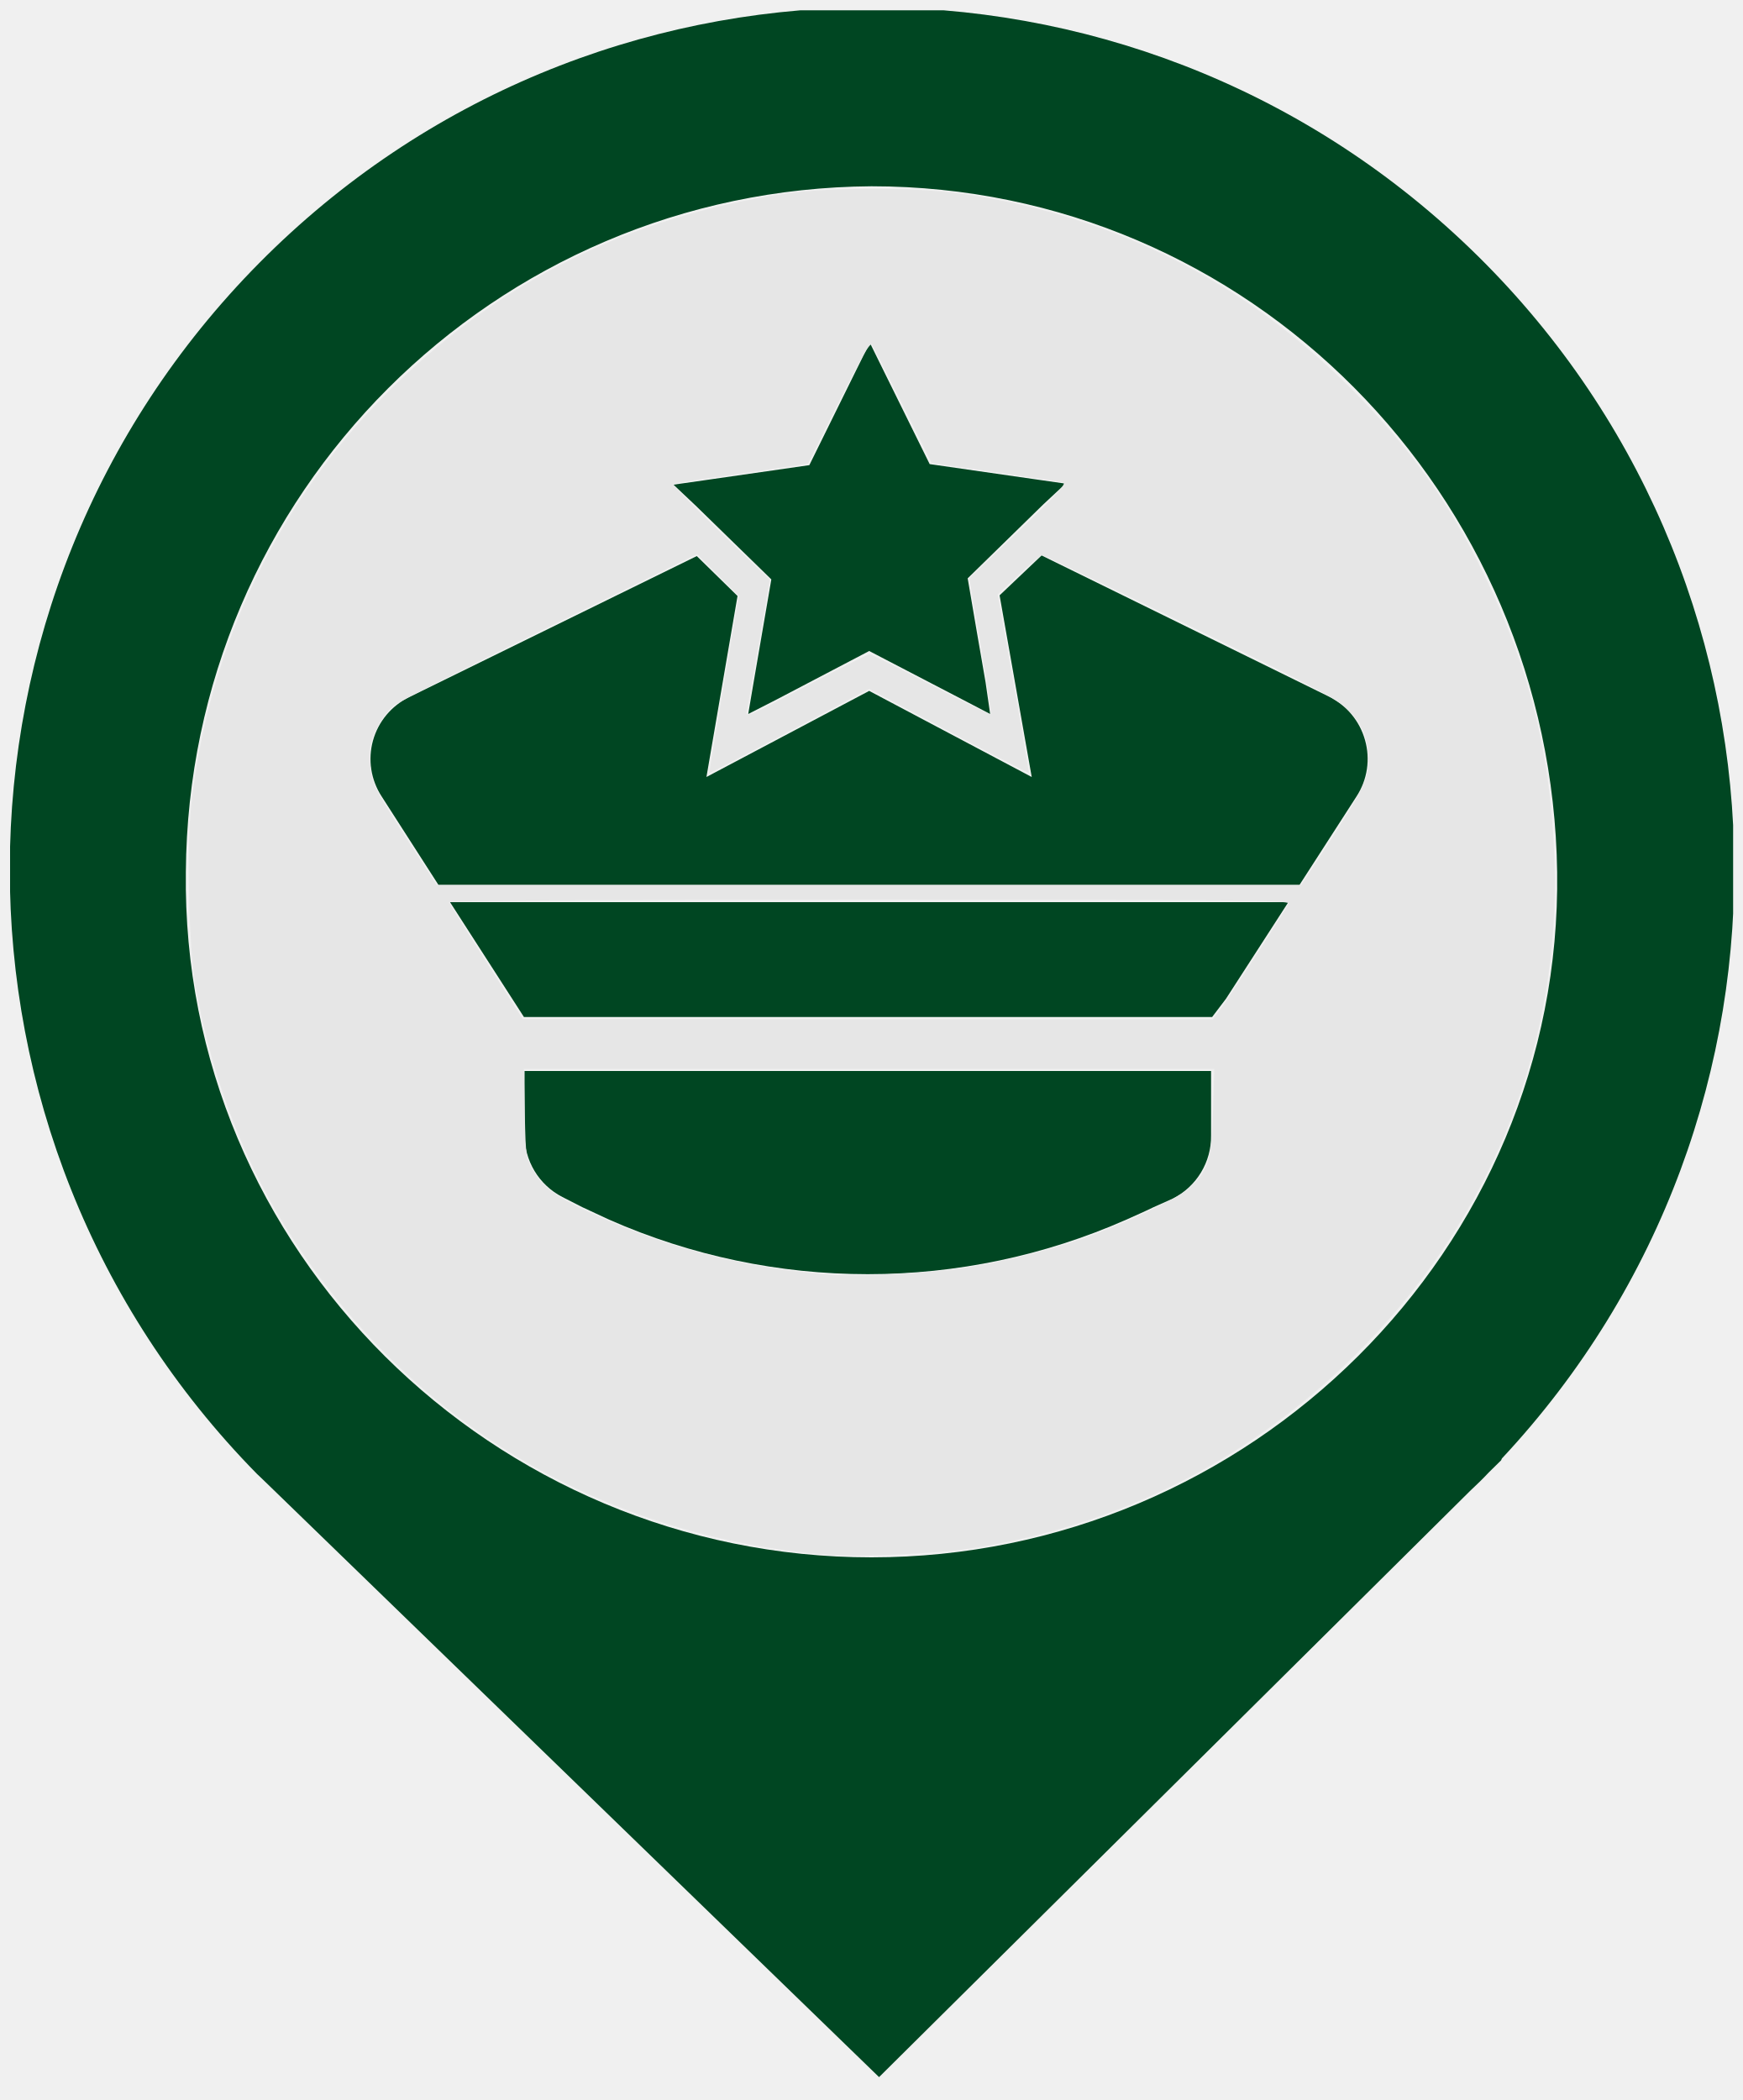
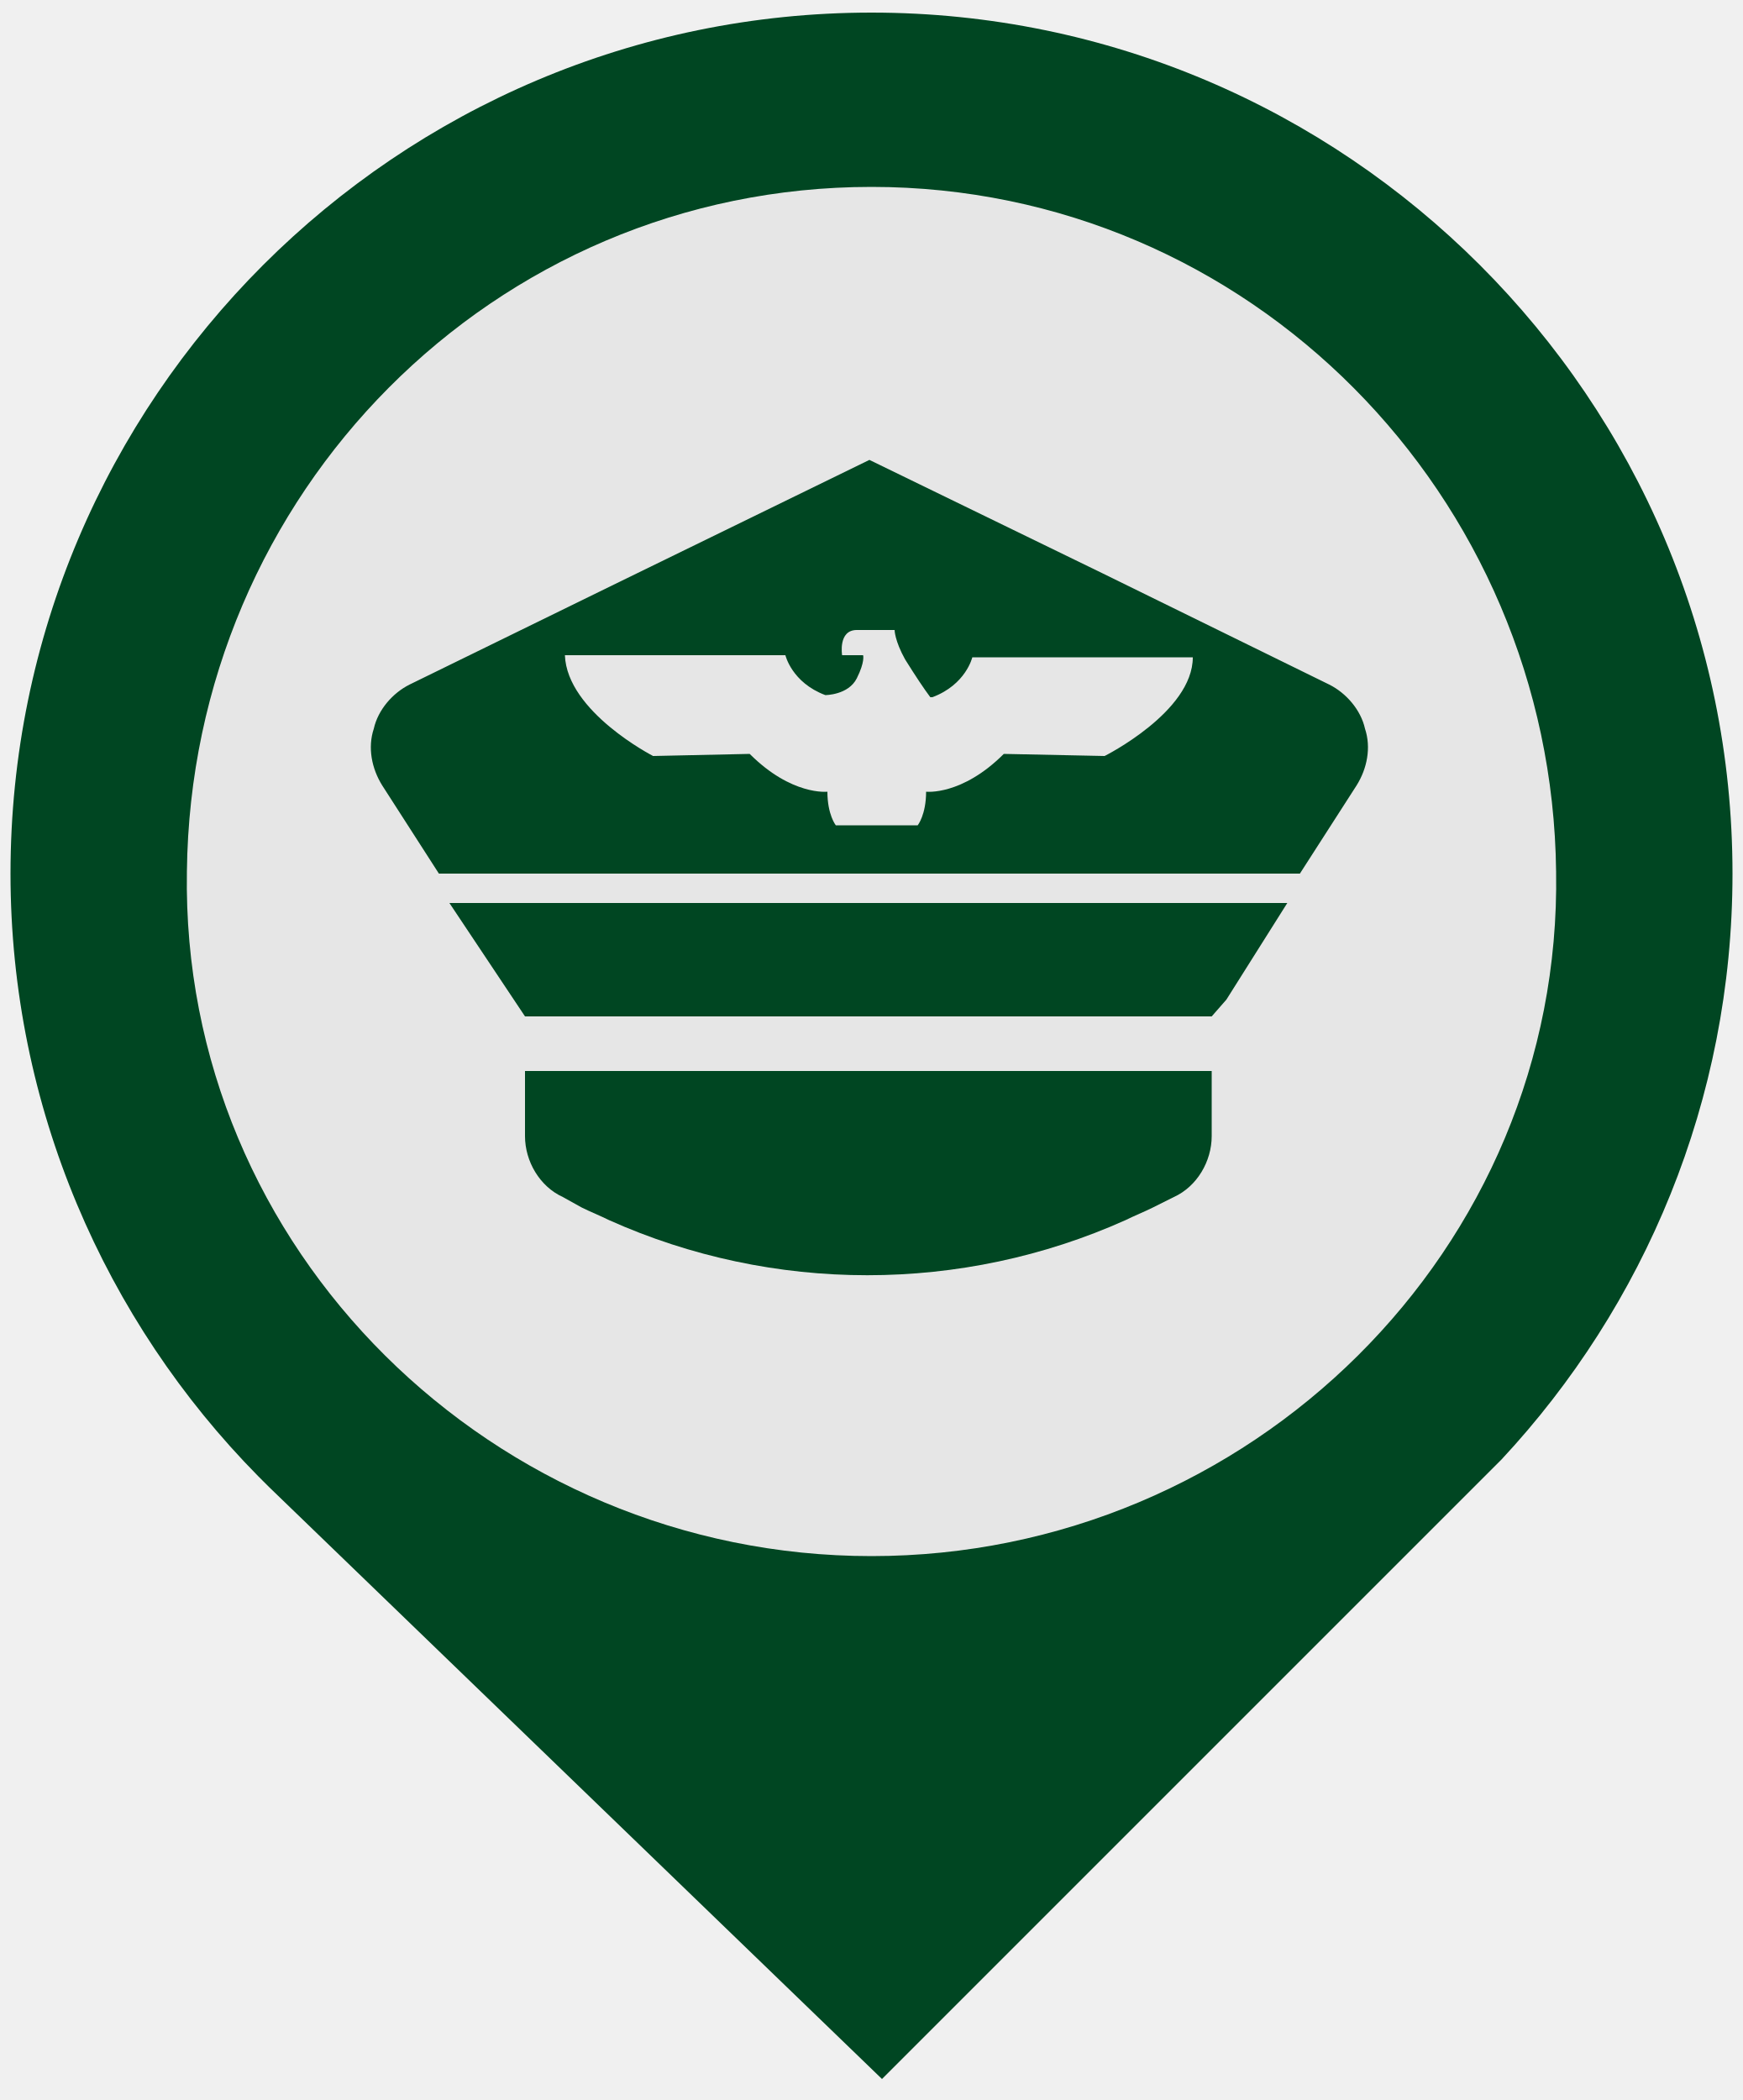
- <svg xmlns="http://www.w3.org/2000/svg" id="Ebene_1" data-name="Ebene 1" width="83" height="100" viewBox="0 0 83 100">
-   <defs>
-     <style>
-       .cls-1 {
-         fill: none;
-       }
- 
-       .cls-2 {
-         fill: #004622;
-       }
- 
-       .cls-3 {
-         clip-path: url(#clip-path);
-       }
- 
-       .cls-4 {
-         clip-path: url(#clip-path-2);
-       }
-     </style>
-     <clipPath id="clip-path">
-       <rect class="cls-1" x="30.5" y="14.61" width="21.79" height="20.72" />
-     </clipPath>
-     <clipPath id="clip-path-2">
-       <rect class="cls-1" x="0.48" y="0.49" width="82.05" height="99.02" />
-     </clipPath>
-   </defs>
+ <svg xmlns="http://www.w3.org/2000/svg" xmlns:xlink="http://www.w3.org/1999/xlink" version="1.1" id="Ebene_1" x="0px" y="0px" width="83px" height="100px" viewBox="0 0 83 100" style="enable-background:new 0 0 83 100;" xml:space="preserve">
+   <style type="text/css">
+ 	.st0{fill:#e6e6e6;}
+ 	.st1{clip-path:url(#SVGID_00000025407372170451333900000016374762105833336505_);fill:#456879;}
+ 	.st2{clip-path:url(#SVGID_00000180358883929963493470000017723902209694794915_);fill:#456879;}
+ 	.st3{clip-path:url(#SVGID_00000110448148851762263910000016364314656455746478_);fill:#214669;}
+ 	.st4{clip-path:url(#SVGID_00000006671332838490683310000018323615082207154566_);}
+ 	.st5{fill:#214669;}
+ 	.st6{clip-path:url(#SVGID_00000005235878515874311910000004323758932015914173_);}
+ 	.st7{clip-path:url(#SVGID_00000060004156294428490410000000174147019183428772_);fill:#214669;}
+ 	.st8{clip-path:url(#SVGID_00000103964278233043189190000002448090390404621196_);fill:#456879;}
+ 	.st9{clip-path:url(#SVGID_00000115508267852268008610000011279425524693108655_);fill:#214669;}
+ 	.st10{fill:#00732C;}
+ 	.st11{clip-path:url(#SVGID_00000085942647434438759570000003557894679512924576_);fill:#456879;}
+ 	.st12{clip-path:url(#SVGID_00000155837864062492063950000006184127207208824765_);fill:#00732C;}
+ 	.st13{fill:#004622;}
+ 	.st14{clip-path:url(#SVGID_00000182497102344405358980000015063506979575108505_);fill:#004622;}
+ 	.st15{clip-path:url(#SVGID_00000073705995950285808300000012938277248918222736_);fill:#004622;}
+ 	.st16{clip-path:url(#SVGID_00000147903590518050631920000012790718869878887577_);fill:#3D3B3D;}
+ 	.st17{clip-path:url(#SVGID_00000093178280615455399350000010383570799572613030_);fill:#3D3B3D;}
+ 	.st18{clip-path:url(#SVGID_00000076592066008257132680000017332488546979185837_);fill:#CD2619;}
+ 	.st19{clip-path:url(#SVGID_00000075850460782288632280000000792912873140596133_);fill:#8B1F21;}
+ 	.st20{clip-path:url(#SVGID_00000008855407583991245640000018134552722913253529_);fill:#8B1F21;}
+ 	.st21{clip-path:url(#SVGID_00000000944274002708521470000005515966107469945239_);fill:#8B1F21;}
+ 	.st22{clip-path:url(#SVGID_00000116923903652092174600000011621758134308822165_);fill:#F2A823;}
+ 	.st23{clip-path:url(#SVGID_00000057855023508218485980000002759305194843993531_);fill:#214669;}
+ 	.st24{fill:#3C3A3D;}
+ 	.st25{fill:#8B1F21;}
+ 	.st26{fill:#F2A823;}
+ 	.st27{clip-path:url(#SVGID_00000069370017582234911180000003655815572366096044_);fill:#8B1F21;}
+ 	.st28{clip-path:url(#SVGID_00000056412027124542689540000006511404726791594372_);fill:#3D3B3D;}
+ 	.st29{clip-path:url(#SVGID_00000150806953827220589680000010772442376647494034_);fill:#3C3A3D;}
+ 	.st30{clip-path:url(#SVGID_00000041999992616015616710000003662770415273452716_);fill:#3C3A3D;}
+ 	.st31{clip-path:url(#SVGID_00000147214995418335612230000000278349152669764264_);fill:#3C3A3D;}
+ 	.st32{clip-path:url(#SVGID_00000008836349446669022180000013226739015989200549_);fill:#3C3A3D;}
+ 	.st33{clip-path:url(#SVGID_00000065058966586729673660000016779246891312370572_);fill:#3D3B3D;}
+ 	.st34{clip-path:url(#SVGID_00000170241849921027084460000001863525441785644705_);fill:#3C3A3D;}
+ 	.st35{clip-path:url(#SVGID_00000034780822820662216230000002720968859548453040_);fill:#3D3B3D;}
+ 	.st36{clip-path:url(#SVGID_00000147909040370508791790000018423852530479972514_);fill:#3D3B3D;}
+ 	.st37{clip-path:url(#SVGID_00000180338240296462016670000000518613256102791075_);fill:#3C3A3D;}
+ 	.st38{clip-path:url(#SVGID_00000149373313287277199040000007060093889648727428_);fill:#3D3B3D;}
+ 	.st39{clip-path:url(#SVGID_00000114780853673664570860000017423865979861490621_);fill:#3D3B3D;}
+ 	.st40{clip-path:url(#SVGID_00000142168986877185468570000013226500411926134186_);fill:#3D3B3D;}
+ 	.st41{clip-path:url(#SVGID_00000116216635433371340740000005010208330973175729_);fill:#3D3B3D;}
+ 	.st42{clip-path:url(#SVGID_00000012431198406497899160000007698917482620304544_);fill:#3D3B3D;}
+ 	.st43{clip-path:url(#SVGID_00000029035595494351449190000014063397104129939124_);fill:#3D3B3D;}
+ 	.st44{clip-path:url(#SVGID_00000034068096320941738940000018147103381945978022_);fill:#3D3B3D;}
+ 	.st45{clip-path:url(#SVGID_00000022537792268909425320000011411406270980409007_);fill:#3D3B3D;}
+ 	.st46{clip-path:url(#SVGID_00000181050220268101038510000000329747062195734416_);fill:#3D3B3D;}
+ 	.st47{clip-path:url(#SVGID_00000137110918366648513860000015687951181434507688_);fill:#3C3A3D;}
+ 	.st48{clip-path:url(#SVGID_00000000193055686532271070000002846352155038303657_);fill:#3C3A3D;}
+ 	.st49{clip-path:url(#SVGID_00000124156896454344154500000011775637617419535500_);fill:#4D4D4D;}
+ 	.st50{clip-path:url(#SVGID_00000124156896454344154500000011775637617419535500_);fill:#456879;}
+ 	.st51{clip-path:url(#SVGID_00000124156896454344154500000011775637617419535500_);fill:#CD2619;}
+ 	.st52{clip-path:url(#SVGID_00000124156896454344154500000011775637617419535500_);fill:#8B1F21;}
+ 	.st53{clip-path:url(#SVGID_00000124156896454344154500000011775637617419535500_);fill:#004622;}
+ 	.st54{clip-path:url(#SVGID_00000124156896454344154500000011775637617419535500_);fill:#00732C;}
+ 	.st55{clip-path:url(#SVGID_00000124156896454344154500000011775637617419535500_);fill:#F2A823;}
+ 	.st56{fill:#FFFFFF;stroke:#000000;stroke-miterlimit:10;}
+ 	.st57{clip-path:url(#SVGID_00000105408043503827947250000014279480300379160196_);fill:#004622;}
+ 	.st58{fill:#3D3B3D;}
+ 	.st59{clip-path:url(#SVGID_00000041285862448709189720000016459615619031493550_);fill:#3D3B3D;}
+ </style>
+   <path class="st0" d="M41.5,8.3c18.3,0,33,15,33.3,33.3C75,60,59.9,74.9,41.5,74.9S8,60,8.2,41.6C8.5,23.3,23.2,8.3,41.5,8.3z" />
  <g>
    <g>
-       <polygon class="cls-2" points="57.72 48.43 24.95 48.43 21.43 42.96 61.35 42.96 58.38 47.56 57.72 48.43" />
-       <path class="cls-2" d="M54.92,57.49c-.43.21-.87.4-1.29.59a30.5,30.5,0,0,1-24.62,0l-1.29-.6L26.78,57a3.31,3.31,0,0,1-1.8-3V51H57.67v3.07a3.32,3.32,0,0,1-1.81,3Z" />
-     </g>
-     <path class="cls-2" d="M65,35.24a3.29,3.29,0,0,0-1.72-2.07L49.6,26.45l-2,1.9L49.13,37,41.39,32.9,33.64,37l1.48-8.62-1.94-1.9-13.7,6.72a3.27,3.27,0,0,0-1.31,4.72l2.71,4.22h41l2.72-4.22A3.27,3.27,0,0,0,65,35.24Z" />
-     <g class="cls-3">
-       <path class="cls-2" d="M42.05,17.6l2.22,4.5,5,.72,1.47.21-1.07,1-3.59,3.51c.28,1.64.56,3.29.85,4.94L47.15,34l-1.32-.69L41.39,31,37,33.3,35.63,34l.25-1.47c.28-1.65.57-3.3.85-4.94l-3.6-3.51-1.06-1,1.47-.21,5-.72,2.22-4.5.66-1.33Z" />
+       <polygon class="st13" points="57.7,48.4 25,48.4 21.4,43 61.3,43 58.4,47.6   " />
+       <path class="st13" d="M54.9,57.5c-0.4,0.2-0.9,0.4-1.3,0.6c-7.8,3.5-16.8,3.5-24.6,0c-0.4-0.2-0.9-0.4-1.3-0.6L26.8,57    c-1.1-0.5-1.8-1.7-1.8-2.9V51h32.7v3.1c0,1.2-0.7,2.4-1.8,2.9L54.9,57.5z" />
    </g>
  </g>
-   <g class="cls-4">
-     <path class="cls-2" d="M71.52,69.45a41.06,41.06,0,1,0-59.29.73v0l.19.18.28.27L41.86,98.91,70,71c.31-.29.61-.58.9-.89l.58-.57ZM41.5,8.87c18,0,32.4,14.68,32.65,32.65S59.5,74.16,41.5,74.16,8.61,59.52,8.85,41.52A32.87,32.87,0,0,1,41.5,8.87Z" />
+   <g>
+     <defs>
+       <rect id="SVGID_00000155855871565675378010000017354492698498911622_" x="0.5" y="0.5" width="82" height="99" />
+     </defs>
+     <clipPath id="SVGID_00000098207467025481007530000009716569479084052379_">
+       <use xlink:href="#SVGID_00000155855871565675378010000017354492698498911622_" style="overflow:visible;" />
+     </clipPath>
+     <path style="clip-path:url(#SVGID_00000098207467025481007530000009716569479084052379_);fill:#004622;" d="M71.5,69.5   c6.8-7.3,11-17.1,11-27.9c0-22.6-18.4-41-41-41c-22.6,0-41,18.4-41,41c0,11.1,4.5,21.3,11.8,28.7l0,0l0.2,0.2   c0.1,0.1,0.2,0.2,0.3,0.3l29.2,28.2L70,71c0.3-0.3,0.6-0.6,0.9-0.9L71.5,69.5L71.5,69.5z M41.5,8.9c18,0,32.4,14.7,32.6,32.6   c0.3,18-14.6,32.6-32.6,32.6S8.6,59.5,8.9,41.5C9.1,23.5,23.5,8.9,41.5,8.9z" />
  </g>
-   <path style="fill:#e6e6e6;stroke-width:0.139" d="M 39.499,74.046 C 28.825,73.204 19.721,67.849 13.986,59.04 11.69,55.513 10.121,51.47 9.317,47.01 8.997,45.23 8.88,40.417 9.107,38.346 9.954,30.623 13.36,23.62 18.864,18.282 c 5.12,-4.965 11.174,-7.939 18.41,-9.046 2.145,-0.328 6.406,-0.327 8.623,0.002 7.176,1.065 13.323,4.154 18.429,9.259 2.796,2.796 4.659,5.395 6.329,8.832 2.172,4.47 3.204,8.649 3.367,13.639 0.283,8.628 -2.889,16.753 -9.001,23.061 -5.184,5.351 -11.685,8.675 -19.055,9.744 -1.484,0.215 -5.203,0.372 -6.467,0.272 z m 6.189,-13.629 c 1.771,-0.255 4.234,-0.858 5.866,-1.436 1.983,-0.702 4.603,-1.945 5.099,-2.418 0.894,-0.853 1.039,-1.327 1.108,-3.607 l 0.062,-2.051 H 41.384 24.946 l 0.045,2.133 c 0.044,2.097 0.052,2.144 0.467,2.816 0.493,0.798 1.201,1.263 3.381,2.22 3.338,1.466 6.936,2.351 10.661,2.623 1.249,0.091 4.696,-0.065 6.189,-0.28 z M 58.095,48.088 c 0.442,-0.588 3.177,-4.827 3.269,-5.067 0.058,-0.152 -3.419,-0.184 -19.984,-0.184 -11.471,0 -20.034,0.052 -20.008,0.122 0.025,0.067 0.829,1.349 1.785,2.848 l 1.739,2.725 16.43,0.004 16.43,0.004 0.34,-0.452 z m 5.074,-7.789 c 1.706,-2.616 1.991,-3.192 1.991,-4.031 0,-1.093 -0.269,-1.774 -0.974,-2.471 -0.535,-0.528 -1.711,-1.151 -7.549,-3.999 -3.803,-1.855 -6.962,-3.37 -7.019,-3.367 -0.057,0.003 -0.555,0.426 -1.106,0.939 l -1.002,0.933 0.754,4.235 c 0.415,2.329 0.74,4.247 0.724,4.261 -0.017,0.015 -1.734,-0.879 -3.815,-1.986 l -3.784,-2.012 -3.794,2.018 c -2.087,1.11 -3.804,2.007 -3.817,1.993 -0.013,-0.014 0.299,-1.918 0.693,-4.232 l 0.715,-4.207 -0.995,-0.995 -0.995,-0.995 -6.997,3.436 c -3.848,1.89 -7.197,3.589 -7.442,3.775 -0.245,0.187 -0.615,0.687 -0.823,1.111 -0.329,0.672 -0.368,0.887 -0.304,1.677 0.079,0.984 0.126,1.075 2.148,4.195 l 1.014,1.565 h 20.588 20.588 z m -24.53,-7.759 c 1.451,-0.762 2.697,-1.386 2.77,-1.386 0.072,0 1.388,0.658 2.924,1.461 1.535,0.804 2.819,1.434 2.852,1.401 0.033,-0.033 -0.185,-1.504 -0.484,-3.269 l -0.544,-3.209 2.364,-2.26 c 1.825,-1.745 2.303,-2.272 2.096,-2.313 -0.147,-0.029 -1.613,-0.248 -3.258,-0.487 L 44.367,22.044 43.01,19.332 C 42.263,17.841 41.599,16.526 41.533,16.412 41.447,16.261 41.008,17.016 39.945,19.137 l -1.469,2.934 -1.436,0.221 c -0.79,0.122 -2.218,0.329 -3.174,0.461 -0.956,0.132 -1.77,0.268 -1.808,0.303 -0.038,0.035 0.981,1.073 2.264,2.308 l 2.334,2.244 -0.489,2.851 c -0.269,1.568 -0.528,3.033 -0.576,3.255 -0.11,0.508 -0.27,0.569 3.047,-1.173 z" id="path107" />
+   <path class="st13" d="M65,34.7c-0.2-0.9-0.9-1.7-1.7-2.1l-10.8-5.3l-11.1-5.4l-12.5,6.1l-9.4,4.6c-0.8,0.4-1.5,1.2-1.7,2.1  c-0.3,0.9-0.1,1.9,0.4,2.7l2.7,4.2h41l2.7-4.2C65.1,36.6,65.3,35.6,65,34.7z M52.6,36l-4.8-0.1c-2,2-3.7,1.8-3.7,1.8  c0,1.1-0.4,1.6-0.4,1.6h-3.9c0,0-0.4-0.5-0.4-1.6c0,0-1.7,0.2-3.7-1.8L31.1,36c0,0-4.1-2.1-4.2-4.8h10.5c0,0,0.3,1.3,1.9,1.9  c0,0,1.1,0,1.5-0.8c0.4-0.8,0.3-1.1,0.3-1.1h-1c0,0-0.2-1.2,0.7-1.2s1.8,0,1.8,0s0,0.5,0.5,1.4c0.5,0.8,0.9,1.4,1.2,1.8  c0.1,0,0.1,0,0.1,0c1.6-0.6,1.9-1.9,1.9-1.9h10.5C56.8,33.9,52.6,36,52.6,36z" />
</svg>
